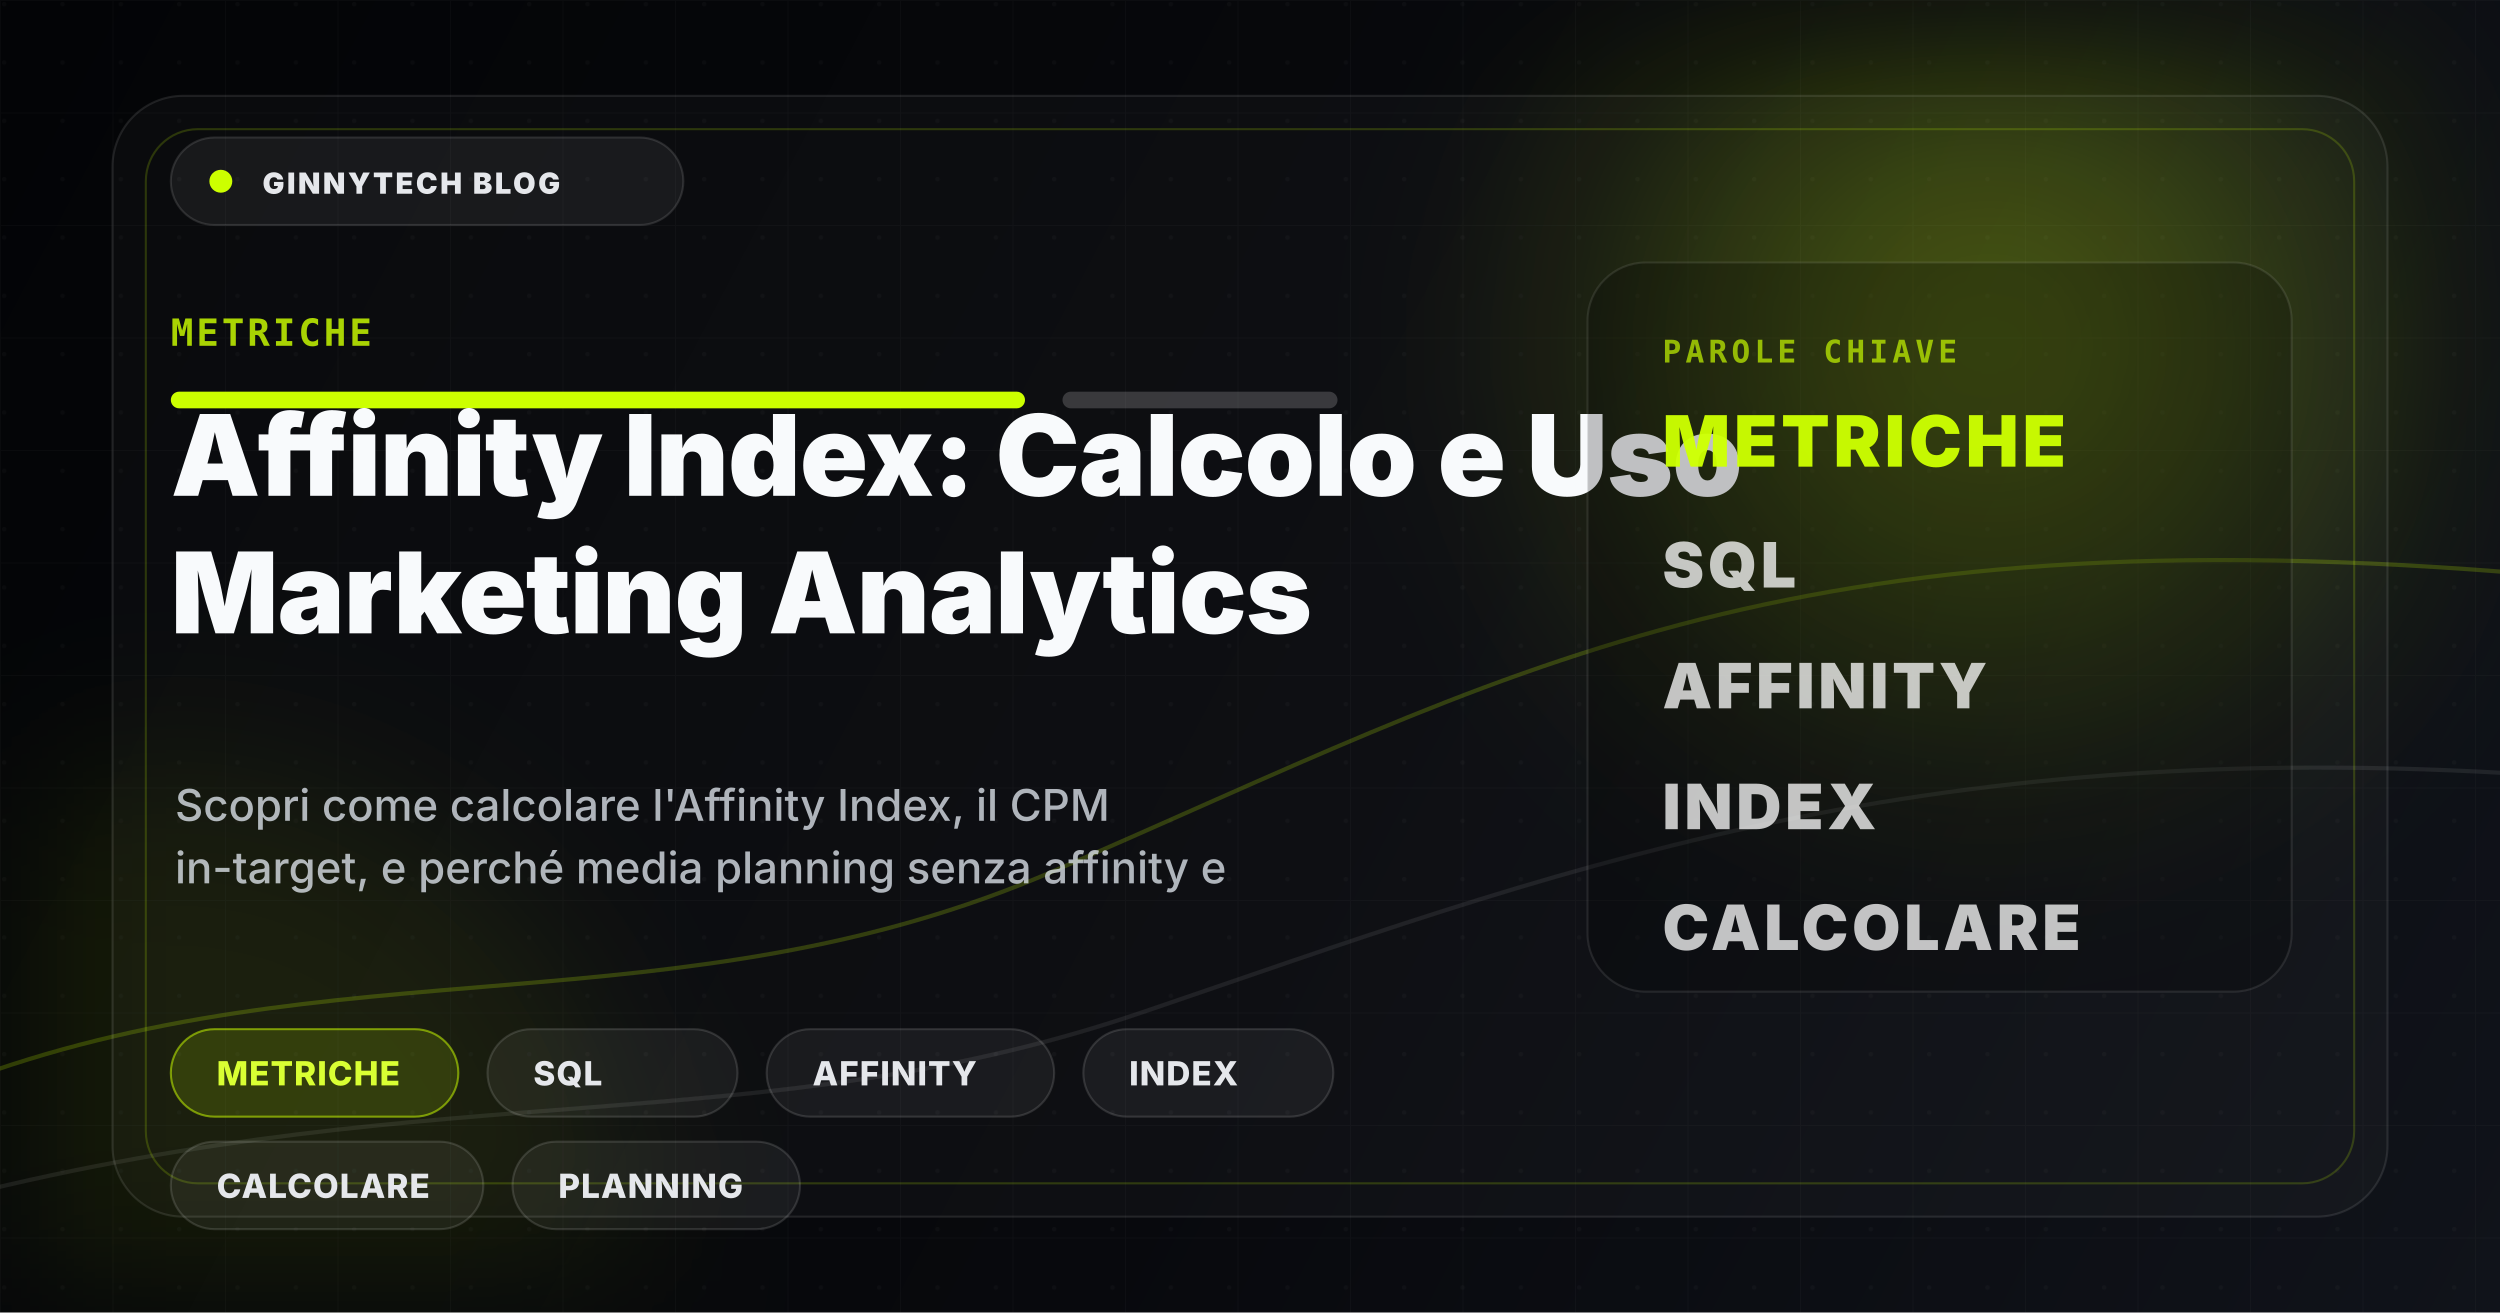
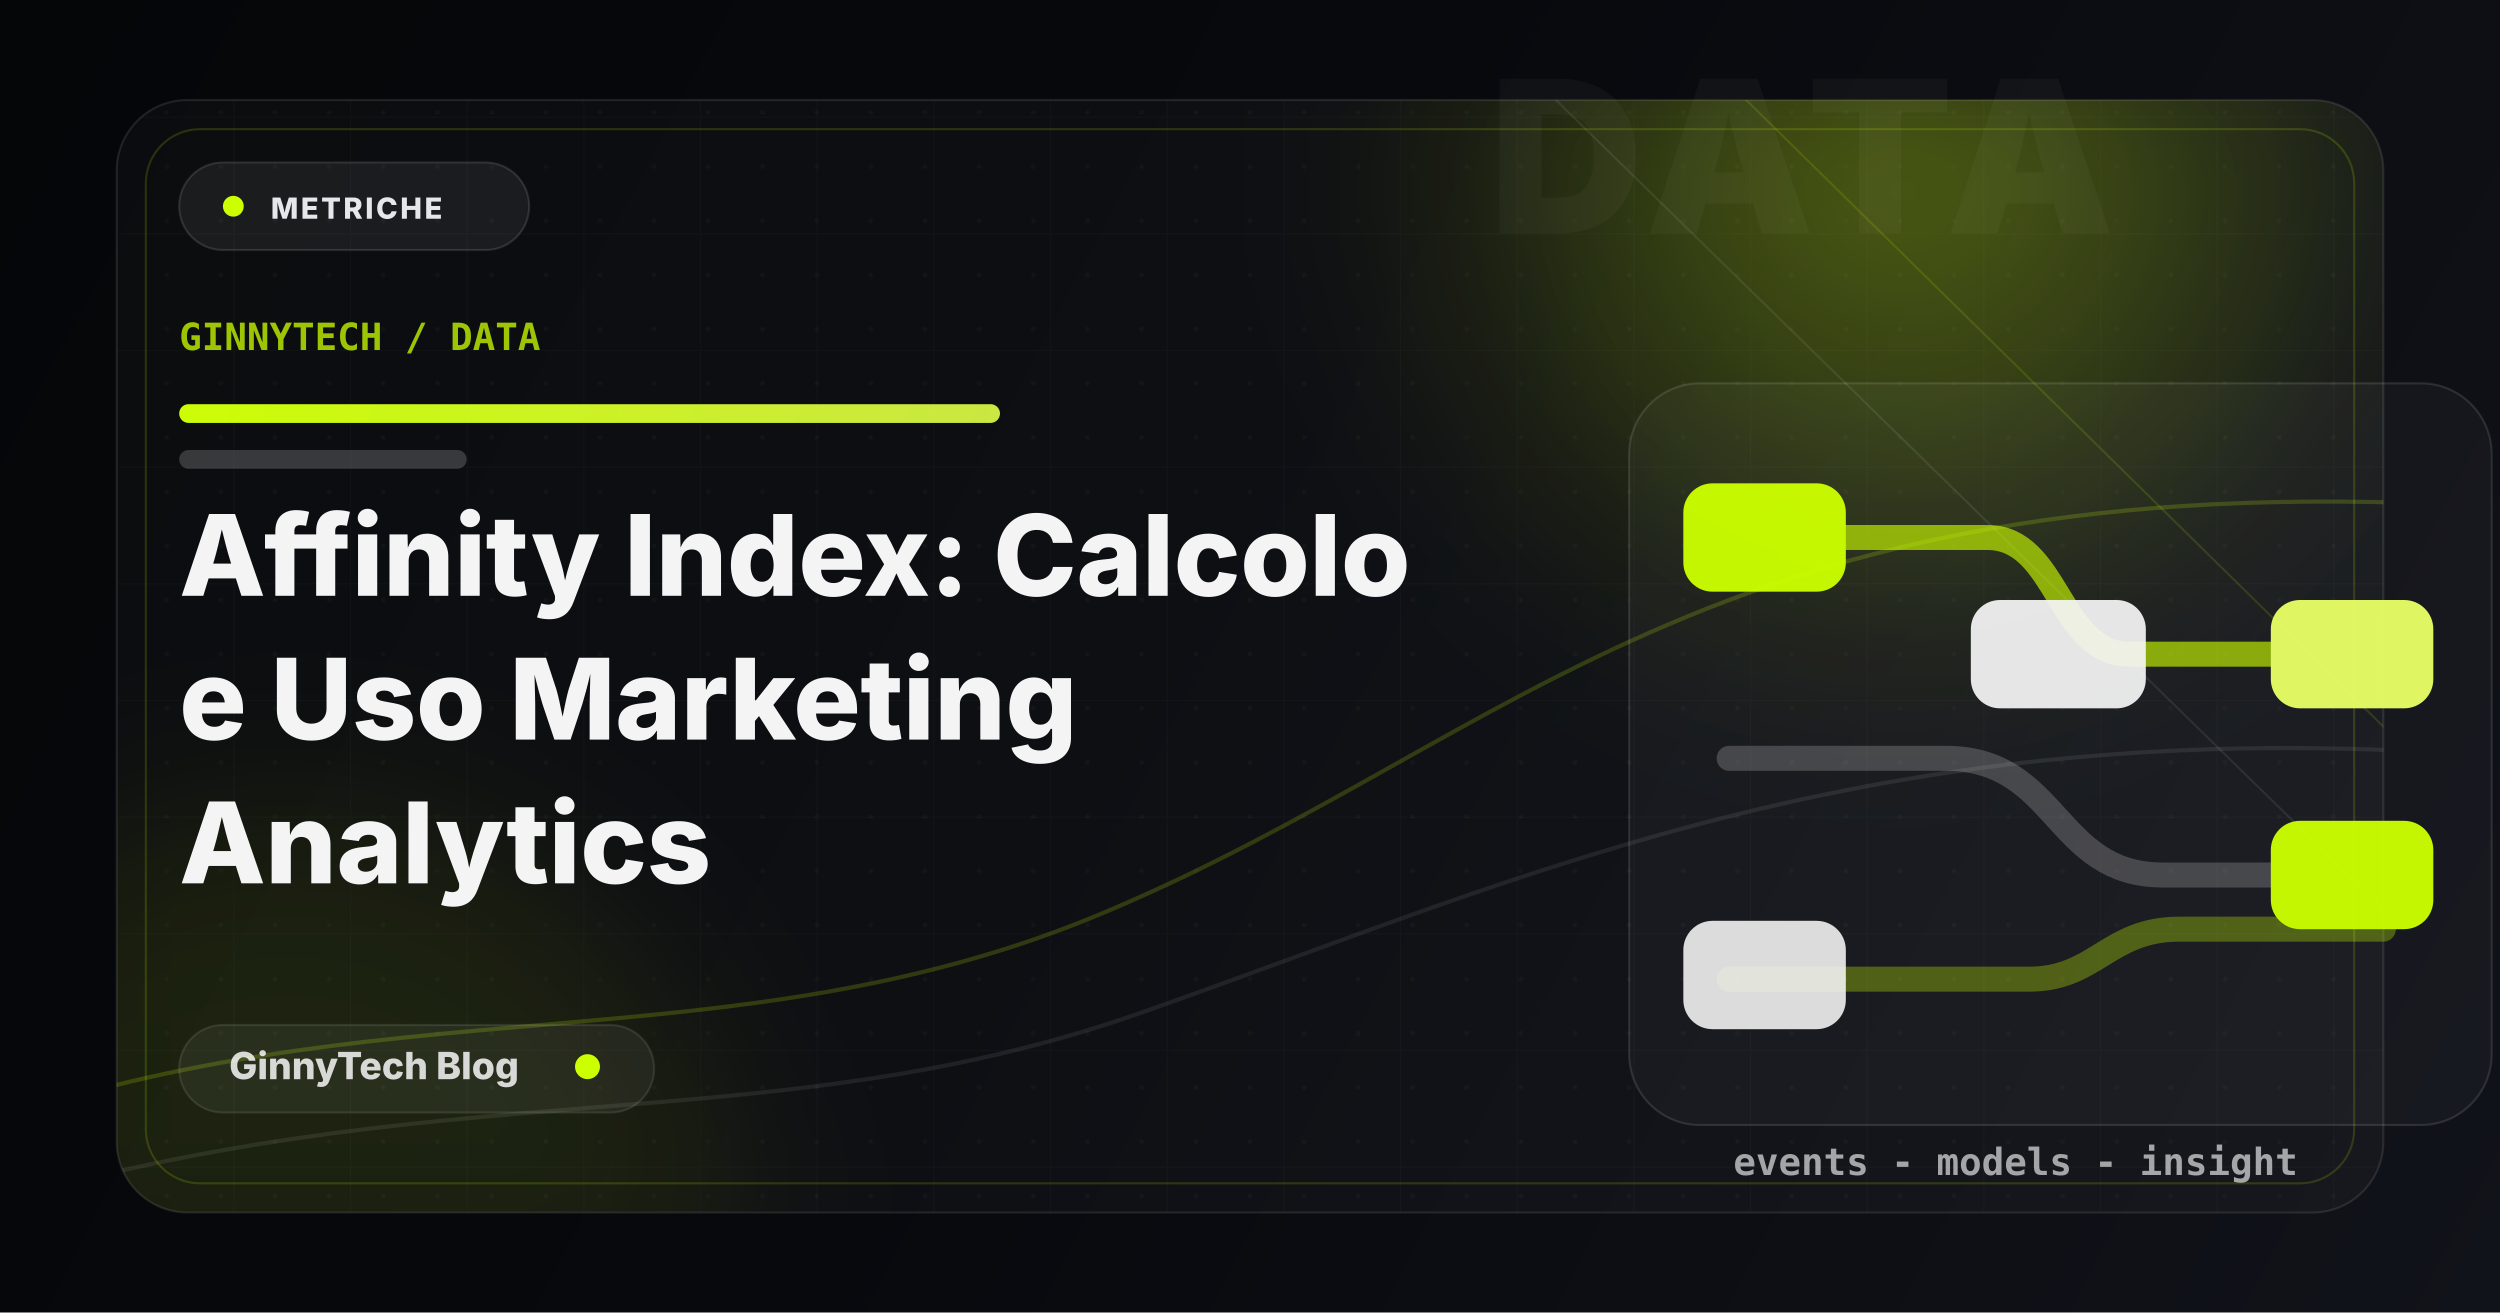
- <svg xmlns="http://www.w3.org/2000/svg" width="1200" height="630" viewBox="0 0 1200 630" fill="none" role="img" aria-label="Copertina articolo GinnyTech: Affinity Index: Calcolo e Uso Marketing Analytics">
+ <svg xmlns="http://www.w3.org/2000/svg" width="1200" height="630" viewBox="0 0 1200 630" fill="none">
  <defs>
    <linearGradient id="bg" x1="0" y1="0" x2="1200" y2="630" gradientUnits="userSpaceOnUse">
-       <stop offset="0" stop-color="#030406" />
-       <stop offset="0.55" stop-color="#08090d" />
-       <stop offset="1" stop-color="#10131a" />
+       <stop offset="0" stop-color="#050608" />
+       <stop offset="0.46" stop-color="#08090d" />
+       <stop offset="1" stop-color="#11131a" />
    </linearGradient>
-     <radialGradient id="limeGlow" cx="50%" cy="50%" r="50%">
-       <stop offset="0" stop-color="#ccff00" stop-opacity="0.34" />
+     <linearGradient id="lime" x1="96" y1="100" x2="1060" y2="548" gradientUnits="userSpaceOnUse">
+       <stop offset="0" stop-color="#ccff00" stop-opacity="1" />
+       <stop offset="0.52" stop-color="#e7ff65" stop-opacity="0.86" />
+       <stop offset="1" stop-color="#b3e600" stop-opacity="0.9" />
+     </linearGradient>
+     <radialGradient id="glow" cx="50%" cy="50%" r="50%">
+       <stop offset="0" stop-color="#ccff00" stop-opacity="0.35" />
      <stop offset="1" stop-color="#ccff00" stop-opacity="0" />
    </radialGradient>
-     <pattern id="grid" width="54" height="54" patternUnits="userSpaceOnUse">
-       <path d="M54 0H0V54" stroke="rgba(255,255,255,0.07)" stroke-width="1" />
-     </pattern>
-     <pattern id="dots" width="28" height="28" patternUnits="userSpaceOnUse">
-       <circle cx="2" cy="2" r="1.1" fill="rgba(255,255,255,0.13)" />
-     </pattern>
-     <filter id="blur" x="-50%" y="-50%" width="200%" height="200%">
+     <filter id="softBlur" x="-40%" y="-40%" width="180%" height="180%">
      <feGaussianBlur stdDeviation="44" />
    </filter>
+     <pattern id="dots" width="26" height="26" patternUnits="userSpaceOnUse">
+       <circle cx="2" cy="2" r="1.15" fill="rgba(255,255,255,0.12)" />
+     </pattern>
+     <pattern id="grid" width="56" height="56" patternUnits="userSpaceOnUse">
+       <path d="M56 0H0V56" stroke="rgba(255,255,255,0.08)" stroke-width="1" />
+     </pattern>
+     <clipPath id="frameClip">
+       <rect x="56" y="48" width="1088" height="534" rx="34" />
+     </clipPath>
  </defs>
  <rect width="1200" height="630" fill="url(#bg)" />
-   <rect width="1200" height="630" fill="url(#grid)" opacity="0.34" />
-   <rect width="1200" height="630" fill="url(#dots)" opacity="0.18" />
-   <circle cx="955" cy="166" r="258" fill="url(#limeGlow)" filter="url(#blur)" />
-   <circle cx="80" cy="590" r="220" fill="#ccff00" fill-opacity="0.08" filter="url(#blur)" />
-   <path d="M-20 520C160 452 326 496 506 418C724 324 852 244 1220 276" stroke="rgba(204,255,0,0.20)" stroke-width="2" />
-   <path d="M-18 574C214 516 366 548 548 486C742 420 914 352 1218 372" stroke="rgba(255,255,255,0.08)" stroke-width="2" />
-   <rect x="54" y="46" width="1092" height="538" rx="34" fill="rgba(255,255,255,0.024)" stroke="rgba(255,255,255,0.10)" />
-   <rect x="70" y="62" width="1060" height="506" rx="25" stroke="rgba(204,255,0,0.18)" />
-   <g transform="translate(82 94)">
-     <rect x="0" y="-28" width="246" height="42" rx="21" fill="rgba(255,255,255,0.06)" stroke="rgba(255,255,255,0.12)" />
-     <circle cx="24" cy="-7" r="5.5" fill="#ccff00" />
-     <text x="44" y="-1" font-family="Montserrat, Inter, Arial, sans-serif" font-size="14" font-weight="850" letter-spacing="1.2" fill="#e5e7eb">GINNYTECH BLOG</text>
+   <g clip-path="url(#frameClip)">
+     <rect x="0" y="0" width="1200" height="630" fill="url(#grid)" opacity="0.24" />
+     <rect x="0" y="0" width="1200" height="630" fill="url(#dots)" opacity="0.2" />
+     <circle cx="913" cy="82" r="260" fill="url(#glow)" filter="url(#softBlur)" />
+     <circle cx="138" cy="602" r="210" fill="#ccff00" fill-opacity="0.09" filter="url(#softBlur)" />
+     <path d="M-20 544C180 470 350 514 530 438C730 354 826 218 1208 244" stroke="rgba(204,255,0,0.18)" stroke-width="2" />
+     <path d="M-18 582C212 512 366 550 548 486C736 420 906 338 1210 364" stroke="rgba(255,255,255,0.08)" stroke-width="2" />
+     <path d="M616 -80L1166 458" stroke="rgba(255,255,255,0.08)" stroke-width="1" />
+     <path d="M708 -80L1190 394" stroke="rgba(204,255,0,0.13)" stroke-width="1" />
  </g>
-   <text x="82" y="166" font-family="JetBrains Mono, Consolas, monospace" font-size="18" font-weight="800" letter-spacing="1.4" fill="rgba(204,255,0,0.82)">METRICHE</text>
-   <rect x="82" y="188" width="410" height="8" rx="4" fill="#ccff00" />
-   <rect x="510" y="188" width="132" height="8" rx="4" fill="rgba(255,255,255,0.18)" />
-   <text x="82" y="238" font-family="Montserrat, Inter, Arial, sans-serif" font-size="54" font-weight="850" letter-spacing="-0.4" fill="#f8fafc">Affinity Index: Calcolo e Uso</text>
-   <text x="82" y="304" font-family="Montserrat, Inter, Arial, sans-serif" font-size="54" font-weight="850" letter-spacing="-0.4" fill="#f8fafc">Marketing Analytics</text>
-   <text x="84" y="394" font-family="Inter, Arial, sans-serif" font-size="21" font-weight="500" fill="rgba(226,232,240,0.76)">Scopri come calcolare l'Affinity Index, il CPM</text>
-   <text x="84" y="424" font-family="Inter, Arial, sans-serif" font-size="21" font-weight="500" fill="rgba(226,232,240,0.76)">in-target, e perché media planning senza affinity e</text>
-   <g opacity="0.96">
-     <rect x="762" y="126" width="338" height="350" rx="28" fill="rgba(0,0,0,0.24)" stroke="rgba(255,255,255,0.10)" />
-     <text x="798" y="174" font-family="JetBrains Mono, Consolas, monospace" font-size="15" font-weight="800" letter-spacing="2" fill="rgba(204,255,0,0.70)">PAROLE CHIAVE</text>
-     <text x="798" y="224" font-family="Montserrat, Inter, Arial, sans-serif" font-size="34" font-weight="900" letter-spacing="1.8" fill="#ccff00">METRICHE</text>
-     <text x="798" y="282" font-family="Montserrat, Inter, Arial, sans-serif" font-size="30" font-weight="900" letter-spacing="1.8" fill="rgba(255,255,255,0.78)">SQL</text>
-     <text x="798" y="340" font-family="Montserrat, Inter, Arial, sans-serif" font-size="30" font-weight="900" letter-spacing="1.8" fill="rgba(255,255,255,0.78)">AFFINITY</text>
-     <text x="798" y="398" font-family="Montserrat, Inter, Arial, sans-serif" font-size="30" font-weight="900" letter-spacing="1.8" fill="rgba(255,255,255,0.78)">INDEX</text>
-     <text x="798" y="456" font-family="Montserrat, Inter, Arial, sans-serif" font-size="30" font-weight="900" letter-spacing="1.8" fill="rgba(255,255,255,0.78)">CALCOLARE</text>
+   <rect x="56" y="48" width="1088" height="534" rx="34" fill="rgba(255,255,255,0.025)" stroke="rgba(255,255,255,0.10)" />
+   <rect x="70" y="62" width="1060" height="506" rx="26" stroke="rgba(204,255,0,0.16)" stroke-width="1" />
+   <rect x="86" y="78" width="168" height="42" rx="21" fill="rgba(255,255,255,0.065)" stroke="rgba(255,255,255,0.12)" />
+   <circle cx="112" cy="99" r="5" fill="#ccff00" />
+   <text x="130" y="105" font-family="Montserrat, Inter, Arial, sans-serif" font-size="14" font-weight="800" letter-spacing="1.2" fill="#e5e7eb">METRICHE</text>
+   <text x="86" y="168" font-family="JetBrains Mono, Consolas, monospace" font-size="18" font-weight="700" fill="rgba(204,255,0,0.76)">GINNYTECH / DATA</text>
+   <rect x="86" y="194" width="394" height="9" rx="4.5" fill="url(#lime)" />
+   <rect x="86" y="216" width="138" height="9" rx="4.5" fill="rgba(255,255,255,0.18)" />
+   <text x="715" y="112" font-family="Montserrat, Inter, Arial, sans-serif" font-size="102" font-weight="900" letter-spacing="6" fill="rgba(255,255,255,0.035)">DATA</text>
+   <g transform="translate(756 150)" opacity="0.96">
+     <rect x="26" y="34" width="414" height="356" rx="34" fill="rgba(255,255,255,0.035)" stroke="rgba(255,255,255,0.12)" />
+     <path d="M74 108H198C232 108 232 164 266 164H388" stroke="rgba(204,255,0,0.65)" stroke-width="12" stroke-linecap="round" fill="none" />
+     <path d="M74 214H178C232 214 230 270 282 270H388" stroke="rgba(255,255,255,0.2)" stroke-width="12" stroke-linecap="round" fill="none" />
+     <path d="M74 320H218C250 320 256 296 290 296H388" stroke="rgba(204,255,0,0.32)" stroke-width="12" stroke-linecap="round" fill="none" />
+     <rect x="52" y="82" width="78" height="52" rx="14" fill="#ccff00" />
+     <rect x="190" y="138" width="84" height="52" rx="14" fill="rgba(255,255,255,0.92)" />
+     <rect x="334" y="138" width="78" height="52" rx="14" fill="#e7ff65" />
+     <rect x="52" y="292" width="78" height="52" rx="14" fill="rgba(255,255,255,0.88)" />
+     <rect x="334" y="244" width="78" height="52" rx="14" fill="#ccff00" />
+     <text x="76" y="414" font-family="JetBrains Mono, Consolas, monospace" font-size="18" font-weight="700" fill="rgba(255,255,255,0.64)">events - models - insight</text>
  </g>
-   <g transform="translate(82 526)">
-     <rect x="0" y="-32" width="138" height="42" rx="21" fill="rgba(204,255,0,0.14)" stroke="rgba(204,255,0,0.52)" />
-     <text x="22" y="-5" font-family="Montserrat, Inter, Arial, sans-serif" font-size="16" font-weight="800" letter-spacing="0.5" fill="#d9ff33">METRICHE</text>
-   </g>
-   <g transform="translate(234 526)">
-     <rect x="0" y="-32" width="120" height="42" rx="21" fill="rgba(255,255,255,0.055)" stroke="rgba(255,255,255,0.13)" />
-     <text x="22" y="-5" font-family="Montserrat, Inter, Arial, sans-serif" font-size="16" font-weight="800" letter-spacing="0.5" fill="#e5e7eb">SQL</text>
-   </g>
-   <g transform="translate(368 526)">
-     <rect x="0" y="-32" width="138" height="42" rx="21" fill="rgba(255,255,255,0.055)" stroke="rgba(255,255,255,0.13)" />
-     <text x="22" y="-5" font-family="Montserrat, Inter, Arial, sans-serif" font-size="16" font-weight="800" letter-spacing="0.5" fill="#e5e7eb">AFFINITY</text>
-   </g>
-   <g transform="translate(520 526)">
-     <rect x="0" y="-32" width="120" height="42" rx="21" fill="rgba(255,255,255,0.055)" stroke="rgba(255,255,255,0.13)" />
-     <text x="22" y="-5" font-family="Montserrat, Inter, Arial, sans-serif" font-size="16" font-weight="800" letter-spacing="0.5" fill="#e5e7eb">INDEX</text>
-   </g>
-   <g transform="translate(82 580)">
-     <rect x="0" y="-32" width="150" height="42" rx="21" fill="rgba(255,255,255,0.055)" stroke="rgba(255,255,255,0.13)" />
-     <text x="22" y="-5" font-family="Montserrat, Inter, Arial, sans-serif" font-size="16" font-weight="800" letter-spacing="0.5" fill="#e5e7eb">CALCOLARE</text>
-   </g>
-   <g transform="translate(246 580)">
-     <rect x="0" y="-32" width="138" height="42" rx="21" fill="rgba(255,255,255,0.055)" stroke="rgba(255,255,255,0.13)" />
-     <text x="22" y="-5" font-family="Montserrat, Inter, Arial, sans-serif" font-size="16" font-weight="800" letter-spacing="0.5" fill="#e5e7eb">PLANNING</text>
+   <text x="86" y="286" font-family="Montserrat, Inter, Arial, sans-serif" font-size="54" font-weight="800" letter-spacing="-0.2" fill="#f4f4f5">Affinity Index: Calcolo</text>
+   <text x="86" y="355" font-family="Montserrat, Inter, Arial, sans-serif" font-size="54" font-weight="800" letter-spacing="-0.2" fill="#f4f4f5">e Uso Marketing</text>
+   <text x="86" y="424" font-family="Montserrat, Inter, Arial, sans-serif" font-size="54" font-weight="800" letter-spacing="-0.2" fill="#f4f4f5">Analytics</text>
+   <g transform="translate(86 520)">
+     <rect x="0" y="-28" width="228" height="42" rx="21" fill="rgba(255,255,255,0.055)" stroke="rgba(255,255,255,0.10)" />
+     <text x="24" y="-2" font-family="Montserrat, Inter, Arial, sans-serif" font-size="18" font-weight="800" fill="rgba(255,255,255,0.82)">GinnyTech Blog</text>
+     <circle cx="196" cy="-8" r="6" fill="#ccff00" />
  </g>
</svg>
